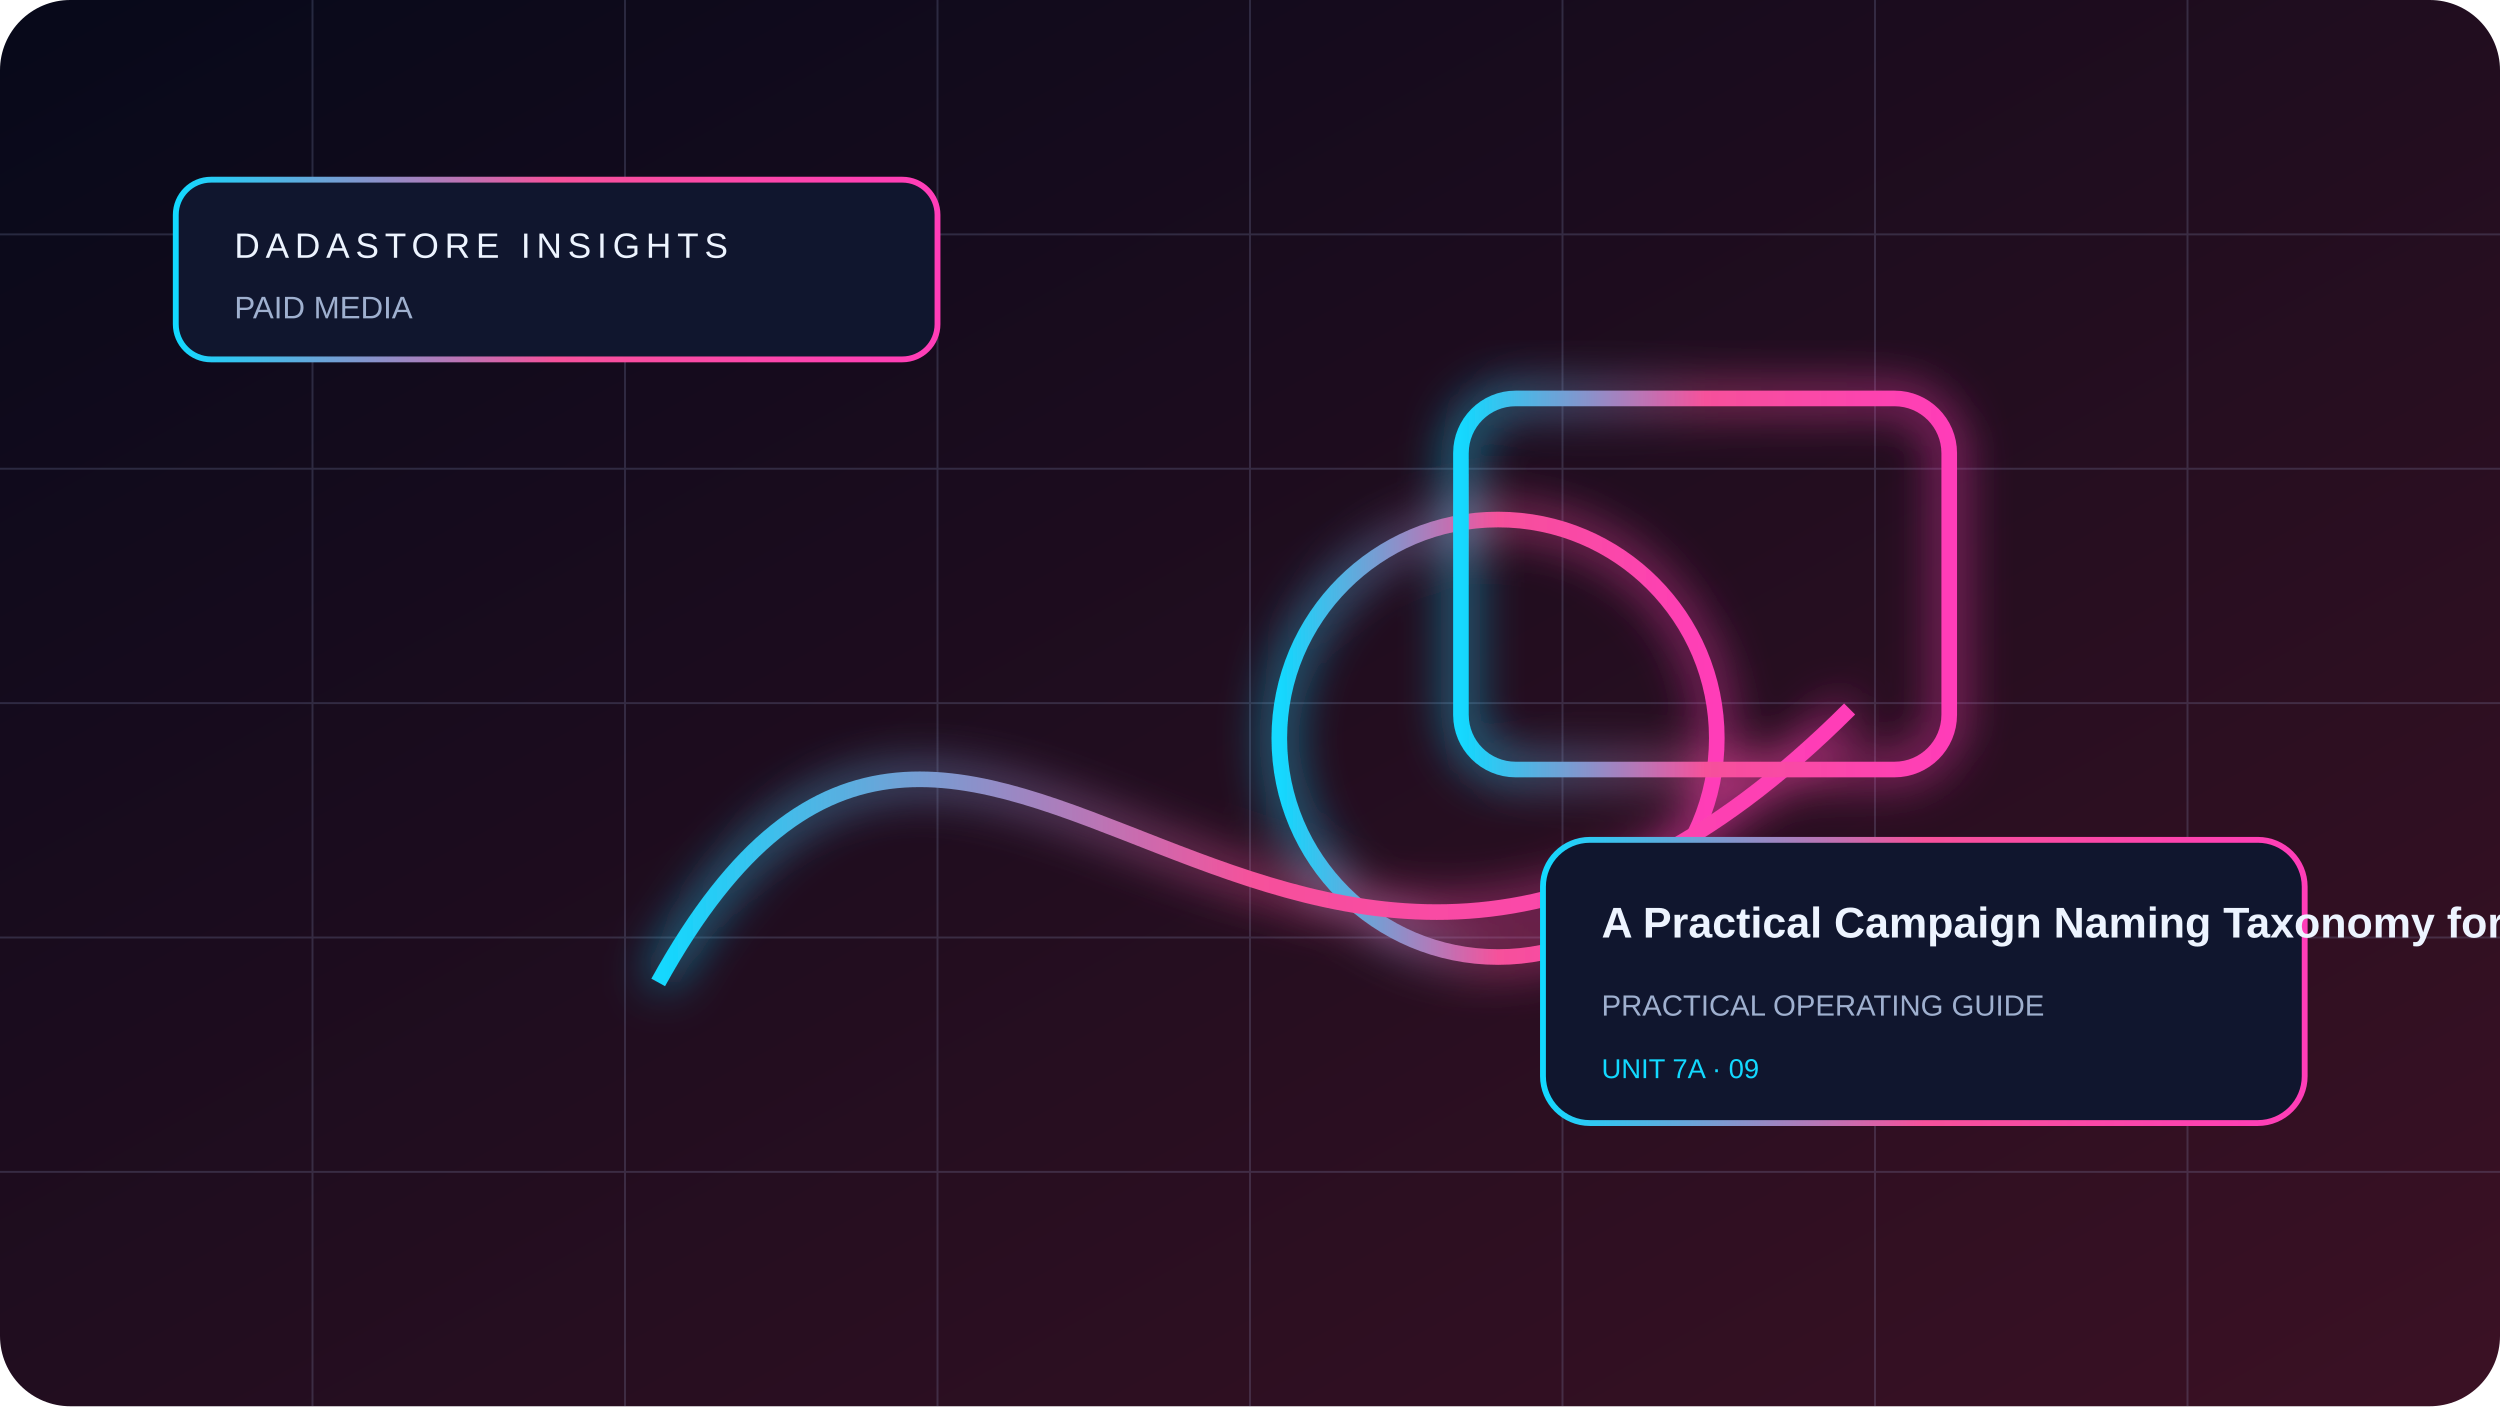
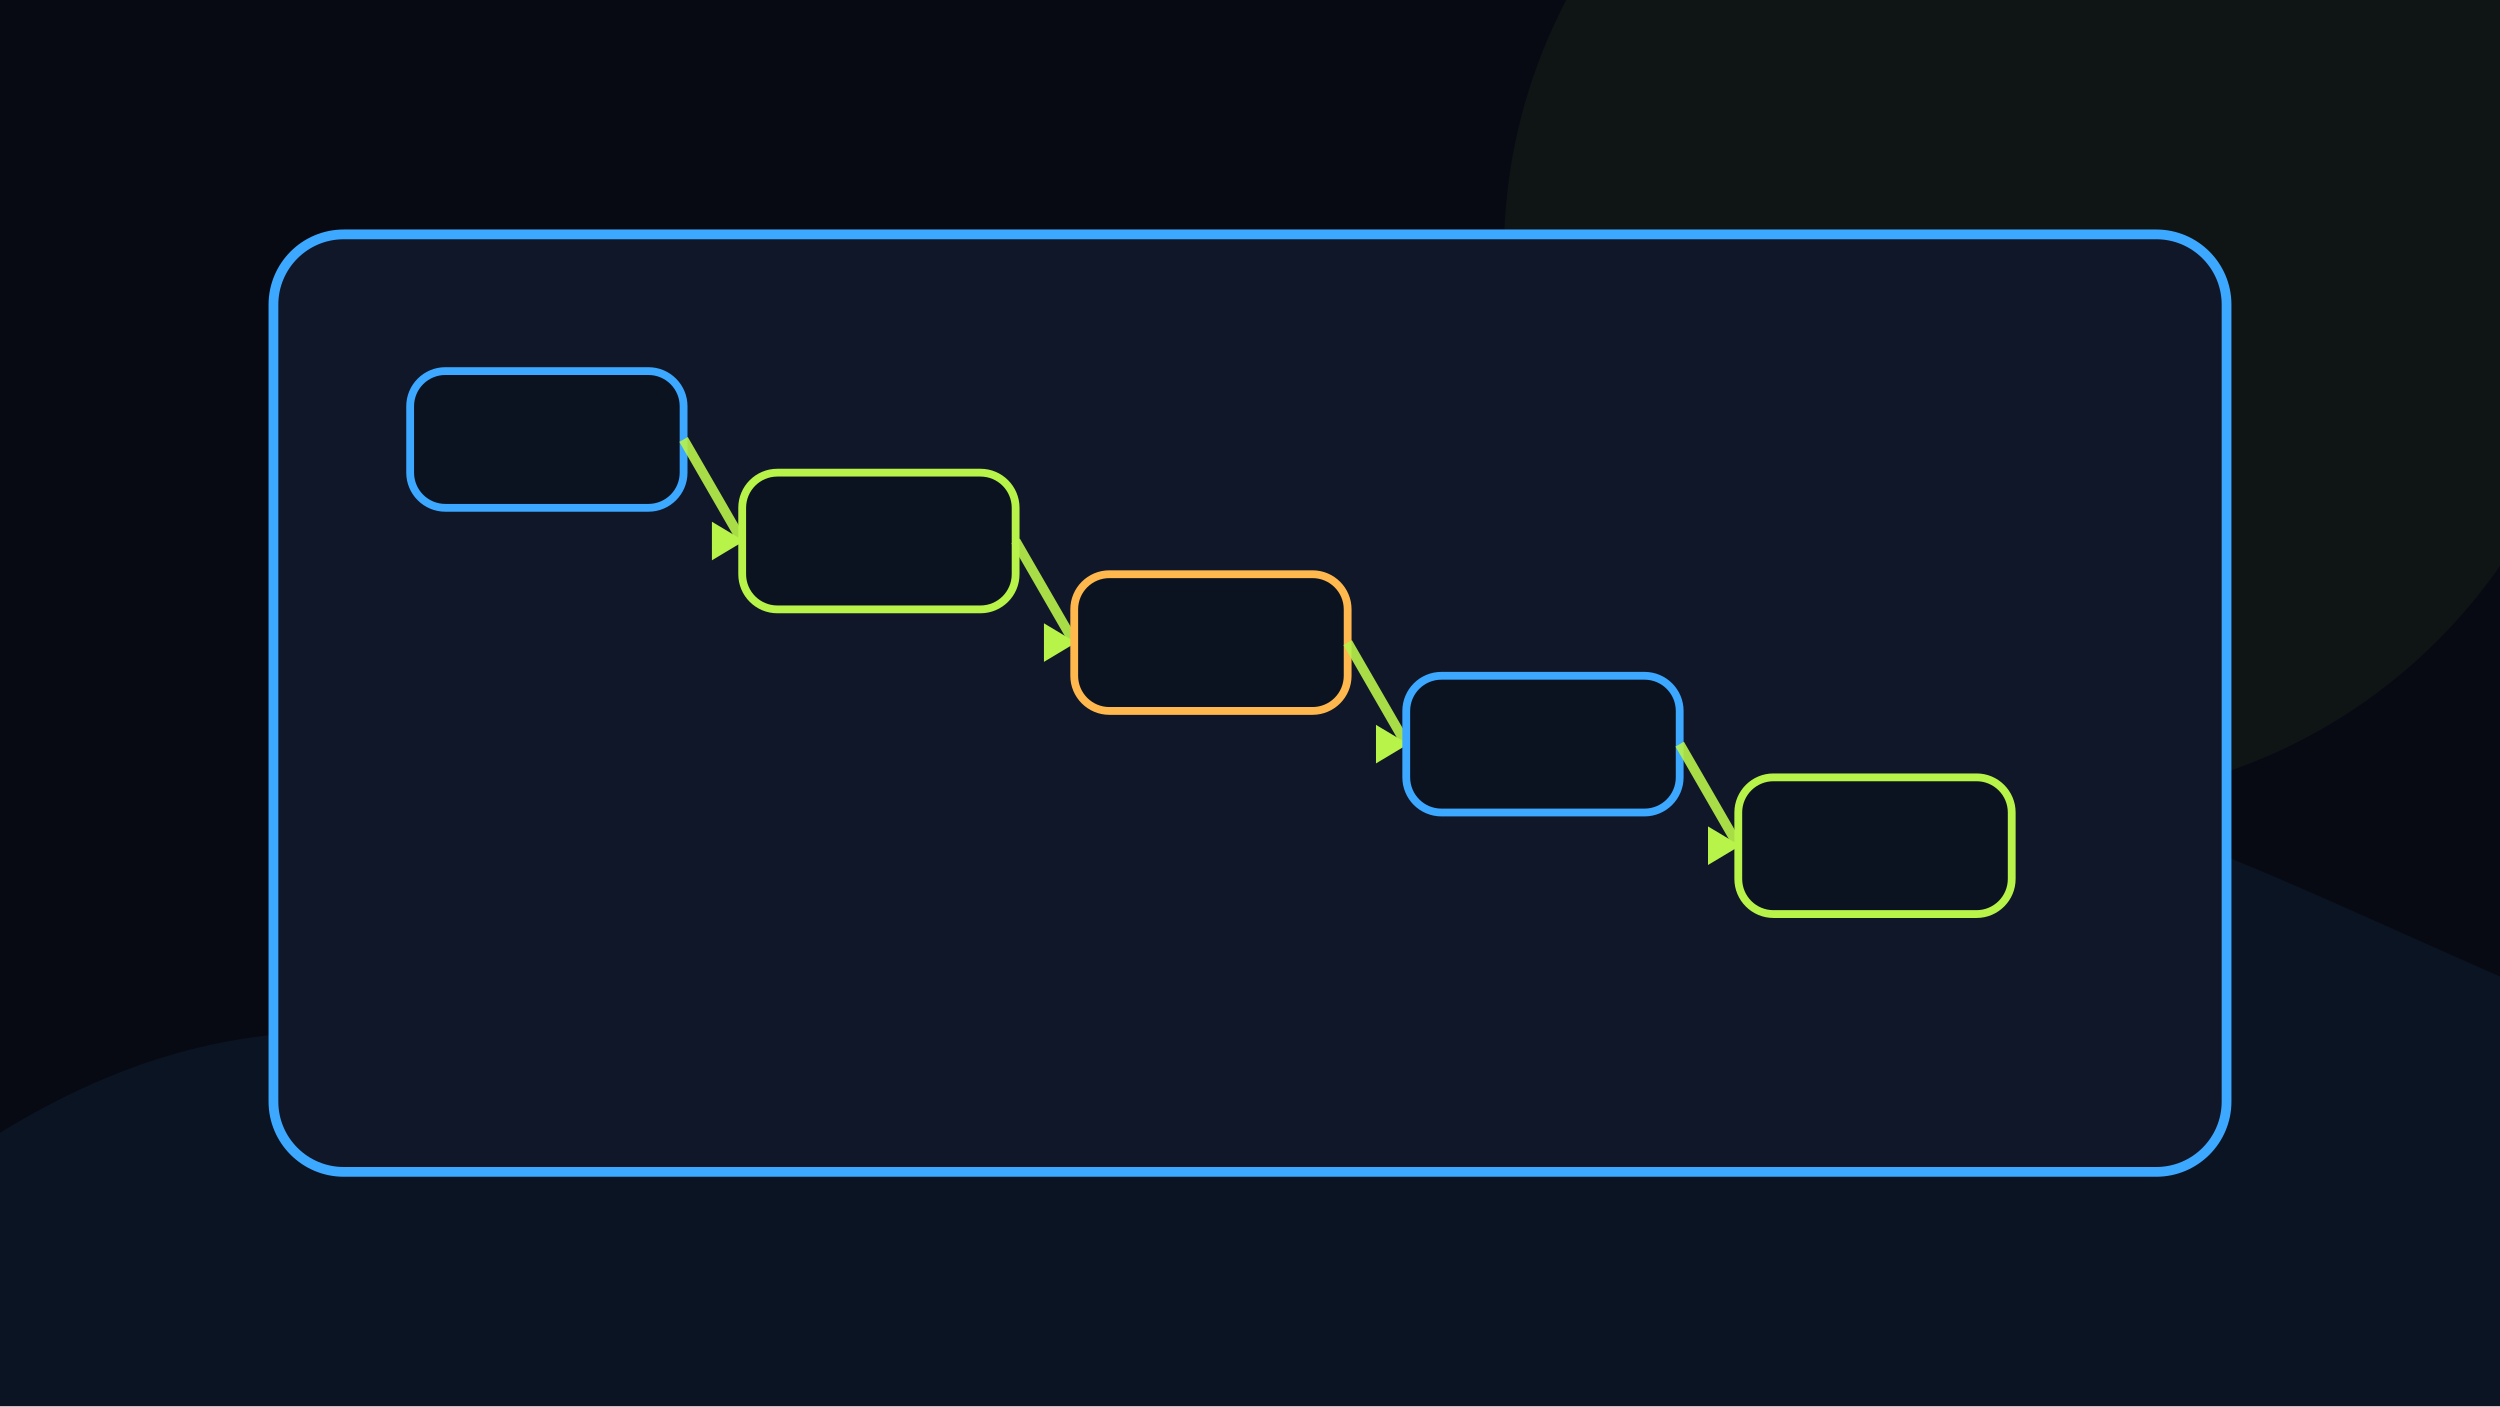
- <svg xmlns="http://www.w3.org/2000/svg" viewBox="0 0 1280 720" role="img" aria-labelledby="title desc">
+ <svg xmlns="http://www.w3.org/2000/svg" width="1280" height="720" viewBox="0 0 1280 720" role="img" aria-labelledby="u7d-title-9 u7d-desc-9" data-unit7d-composition="u7d-09-practical-campaign-naming-taxonomy-for-paid-media" data-unit7d-family="campaign taxonomy stack">
  <defs>
-     <linearGradient id="bg" x1="0" y1="0" x2="1" y2="1">
-       <stop stop-color="#07091a" />
-       <stop offset="1" stop-color="hsl(333 55% 15%)" />
+     <linearGradient id="u7d-accent-9" x1="0" y1="0" x2="1" y2="1">
+       <stop stop-color="#3ca8ff" />
+       <stop offset=".55" stop-color="#b8f34a" />
+       <stop offset="1" stop-color="#ffb84d" />
    </linearGradient>
-     <linearGradient id="line" x1="0" y1="0" x2="1" y2="0">
-       <stop stop-color="#12d9ff" />
-       <stop offset=".5" stop-color="hsl(333 90% 64%)" />
-       <stop offset="1" stop-color="#ff3db8" />
-     </linearGradient>
-     <filter id="glow">
-       <feGaussianBlur stdDeviation="12" result="b" />
-       <feMerge>
-         <feMergeNode in="b" />
-         <feMergeNode in="SourceGraphic" />
-       </feMerge>
-     </filter>
  </defs>
-   <rect width="1280" height="720" rx="36" fill="url(#bg)" />
-   <g opacity=".18" stroke="#a8b8e8">
-     <path d="M0 120H1280M0 240H1280M0 360H1280M0 480H1280M0 600H1280" />
-     <path d="M160 0V720M320 0V720M480 0V720M640 0V720M800 0V720M960 0V720M1120 0V720" />
+   <rect width="1280" height="720" fill="#070a13" />
+   <path d="M0 580C260 420 390 700 680 520S1030 390 1280 500V720H0Z" fill="#3ca8ff" opacity=".07" />
+   <circle cx="1050" cy="130" r="280" fill="#b8f34a" opacity=".045" />
+   <g data-visual-type="stack">
+     <rect x="140" y="120" width="1000" height="480" rx="36" fill="#101729" stroke="#3ca8ff" stroke-width="5" opacity="1" />
+     <rect x="210" y="190" width="140" height="70" rx="18" fill="#0b1220" stroke="#3ca8ff" stroke-width="4" opacity="1" />
+     <line x1="350" y1="225" x2="380" y2="277" stroke="#b8f34a" stroke-width="5" opacity="0.9" />
+     <polygon points="380,277 365,268 365,286" fill="#b8f34a" stroke="#b8f34a" stroke-width="1" opacity="1" />
+     <rect x="380" y="242" width="140" height="70" rx="18" fill="#0b1220" stroke="#b8f34a" stroke-width="4" opacity="1" />
+     <line x1="520" y1="277" x2="550" y2="329" stroke="#b8f34a" stroke-width="5" opacity="0.9" />
+     <polygon points="550,329 535,320 535,338" fill="#b8f34a" stroke="#b8f34a" stroke-width="1" opacity="1" />
+     <rect x="550" y="294" width="140" height="70" rx="18" fill="#0b1220" stroke="#ffb84d" stroke-width="4" opacity="1" />
+     <line x1="690" y1="329" x2="720" y2="381" stroke="#b8f34a" stroke-width="5" opacity="0.9" />
+     <polygon points="720,381 705,372 705,390" fill="#b8f34a" stroke="#b8f34a" stroke-width="1" opacity="1" />
+     <rect x="720" y="346" width="140" height="70" rx="18" fill="#0b1220" stroke="#3ca8ff" stroke-width="4" opacity="1" />
+     <line x1="860" y1="381" x2="890" y2="433" stroke="#b8f34a" stroke-width="5" opacity="0.9" />
+     <polygon points="890,433 875,424 875,442" fill="#b8f34a" stroke="#b8f34a" stroke-width="1" opacity="1" />
+     <rect x="890" y="398" width="140" height="70" rx="18" fill="#0b1220" stroke="#b8f34a" stroke-width="4" opacity="1" />
  </g>
-   <g fill="none" stroke="url(#line)" stroke-width="8" filter="url(#glow)">
-     <circle cx="767" cy="378" r="112" />
-     <path d="M337 503 C497 213,657 653,947 363" />
-     <rect x="748" y="204" width="250" height="190" rx="28" />
-   </g>
-   <g fill="#10162e" stroke="url(#line)" stroke-width="3">
-     <rect x="90" y="92" width="390" height="92" rx="18" />
-     <rect x="790" y="430" width="390" height="145" rx="24" />
-   </g>
-   <g fill="#edf4ff" font-family="Arial,sans-serif">
-     <text x="120" y="132" font-size="18" letter-spacing="3">DADASTORE INSIGHTS</text>
-     <text x="120" y="163" font-size="16" fill="#9fb0cf">PAID MEDIA</text>
-     <text x="820" y="480" font-size="22" font-weight="700">A Practical Campaign Naming Taxonomy for Paid…</text>
-     <text x="820" y="520" font-size="15" fill="#9fb0cf">PRACTICAL OPERATING GUIDE</text>
-     <text x="820" y="552" font-size="14" fill="#12d9ff">UNIT 7A · 09</text>
-   </g>
+   <path d="M70 665H1210" stroke="url(#u7d-accent-9)" stroke-width="3" opacity=".5" />
</svg>
